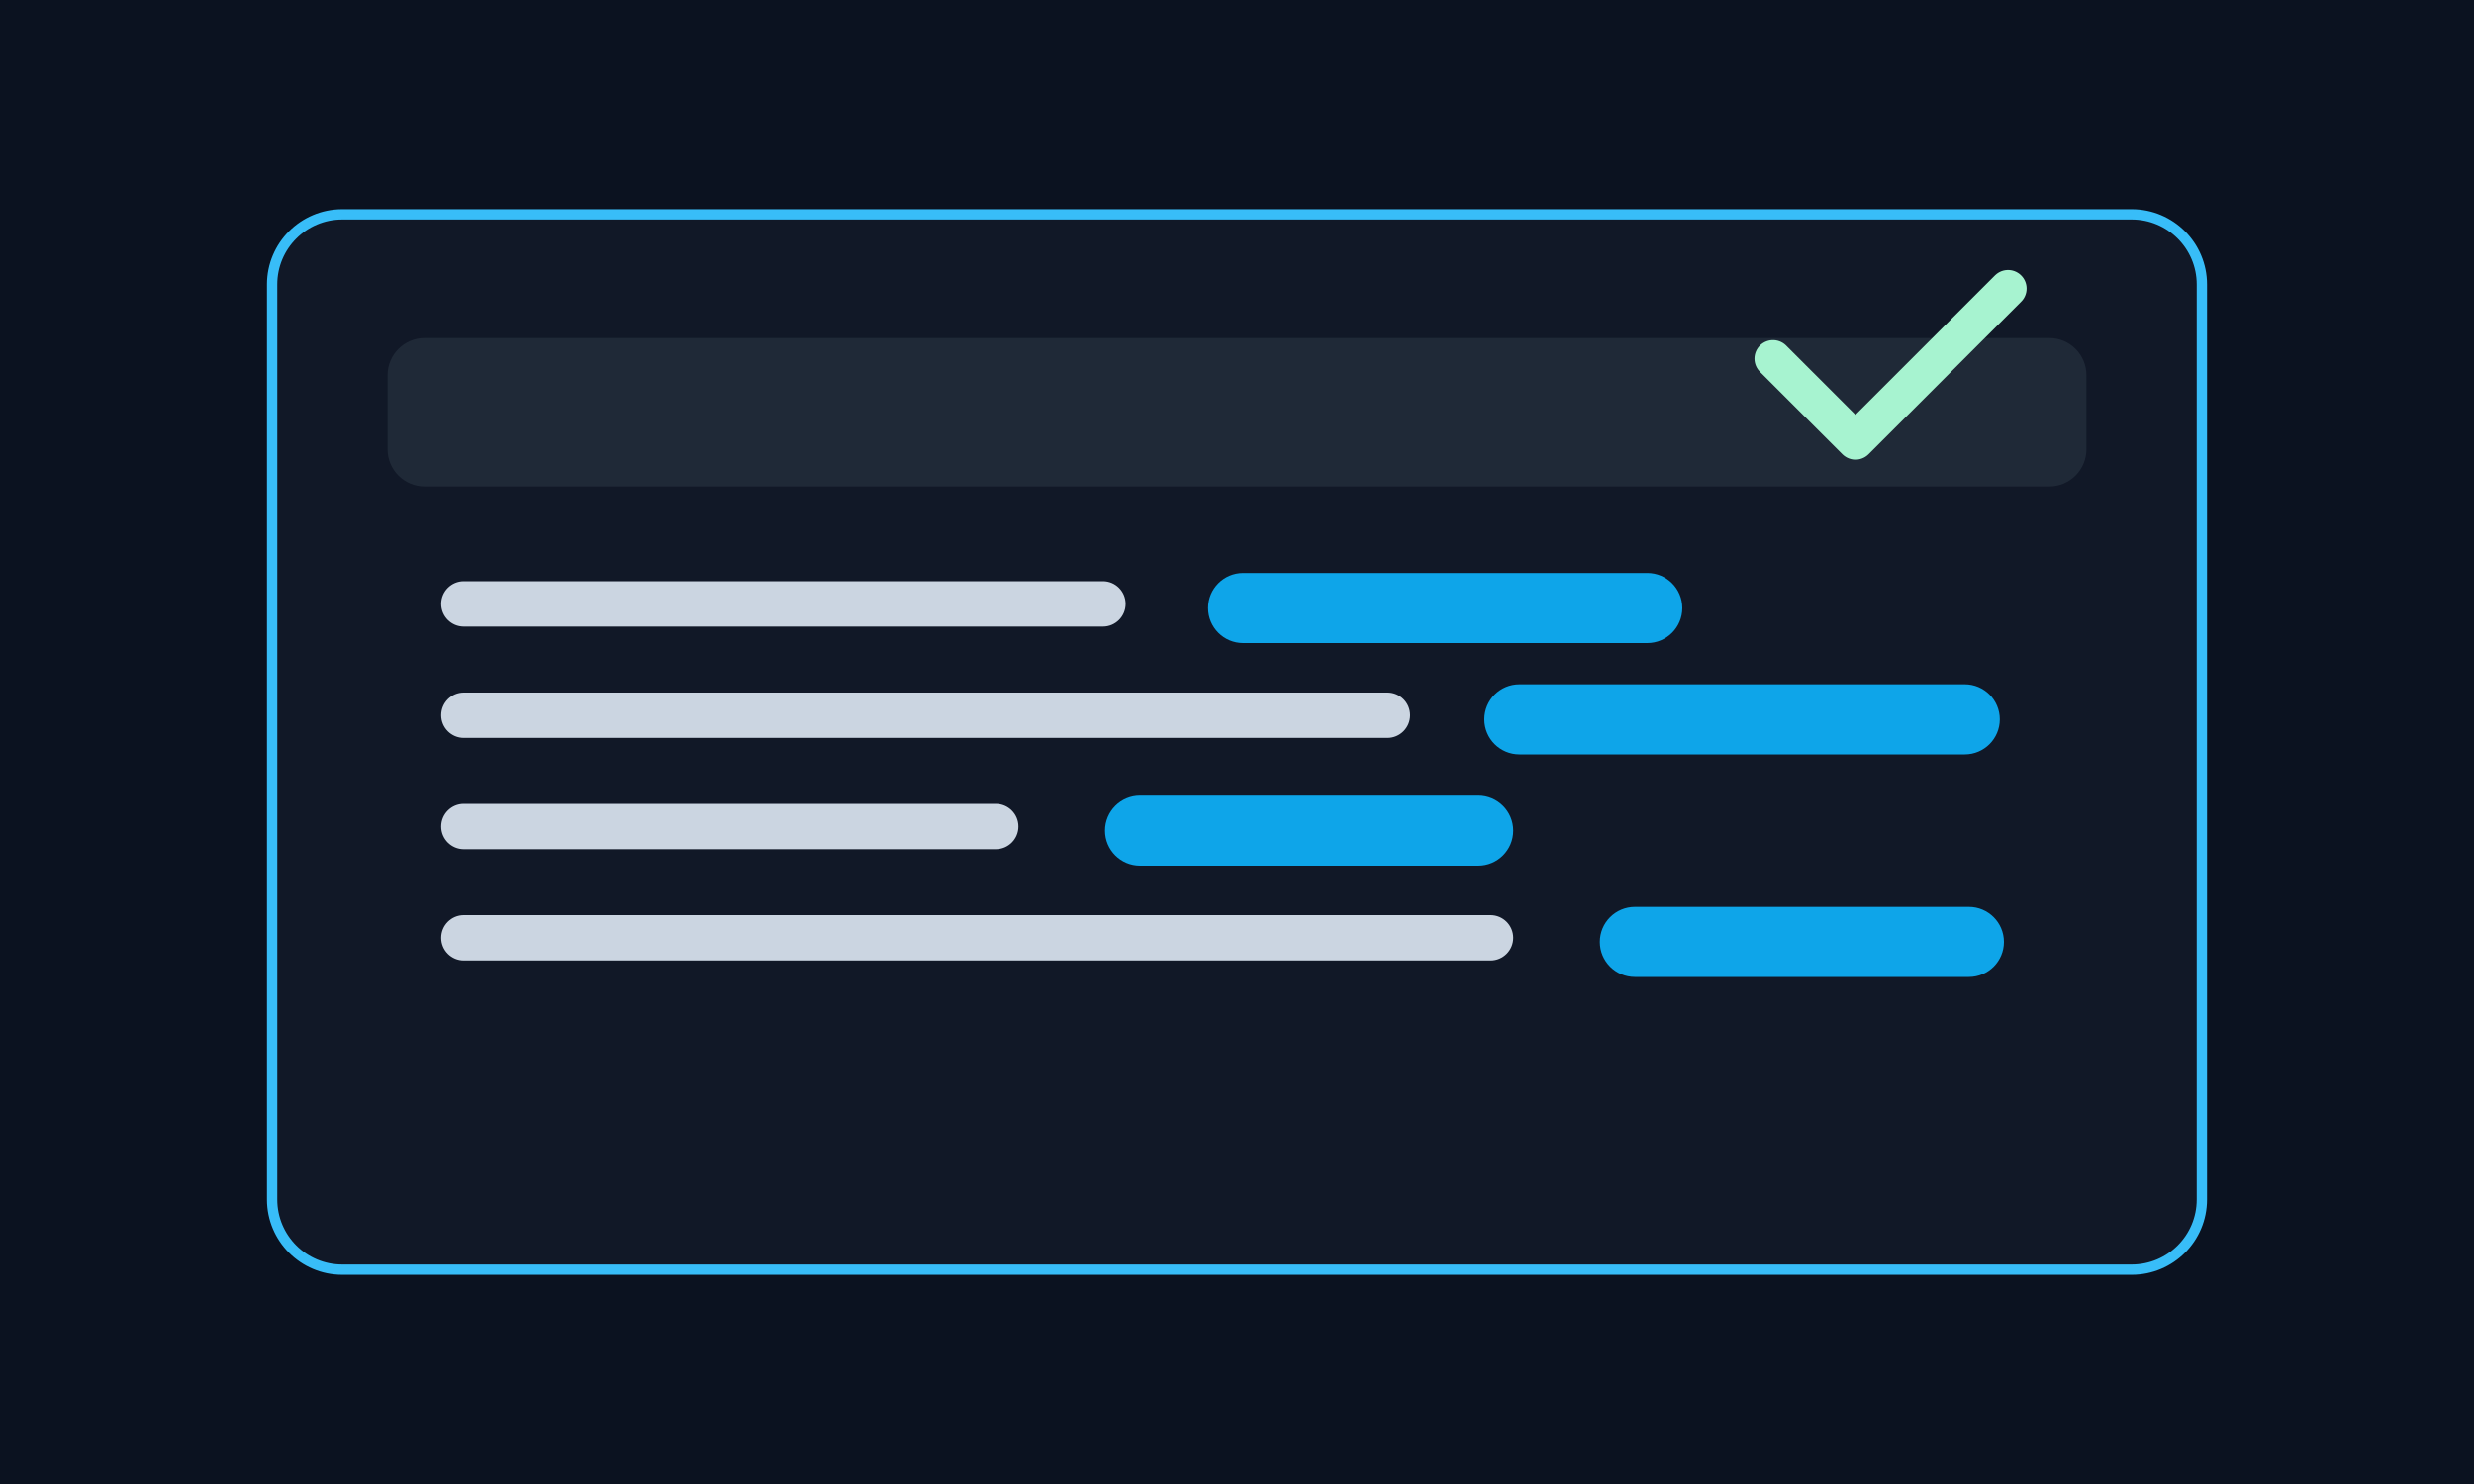
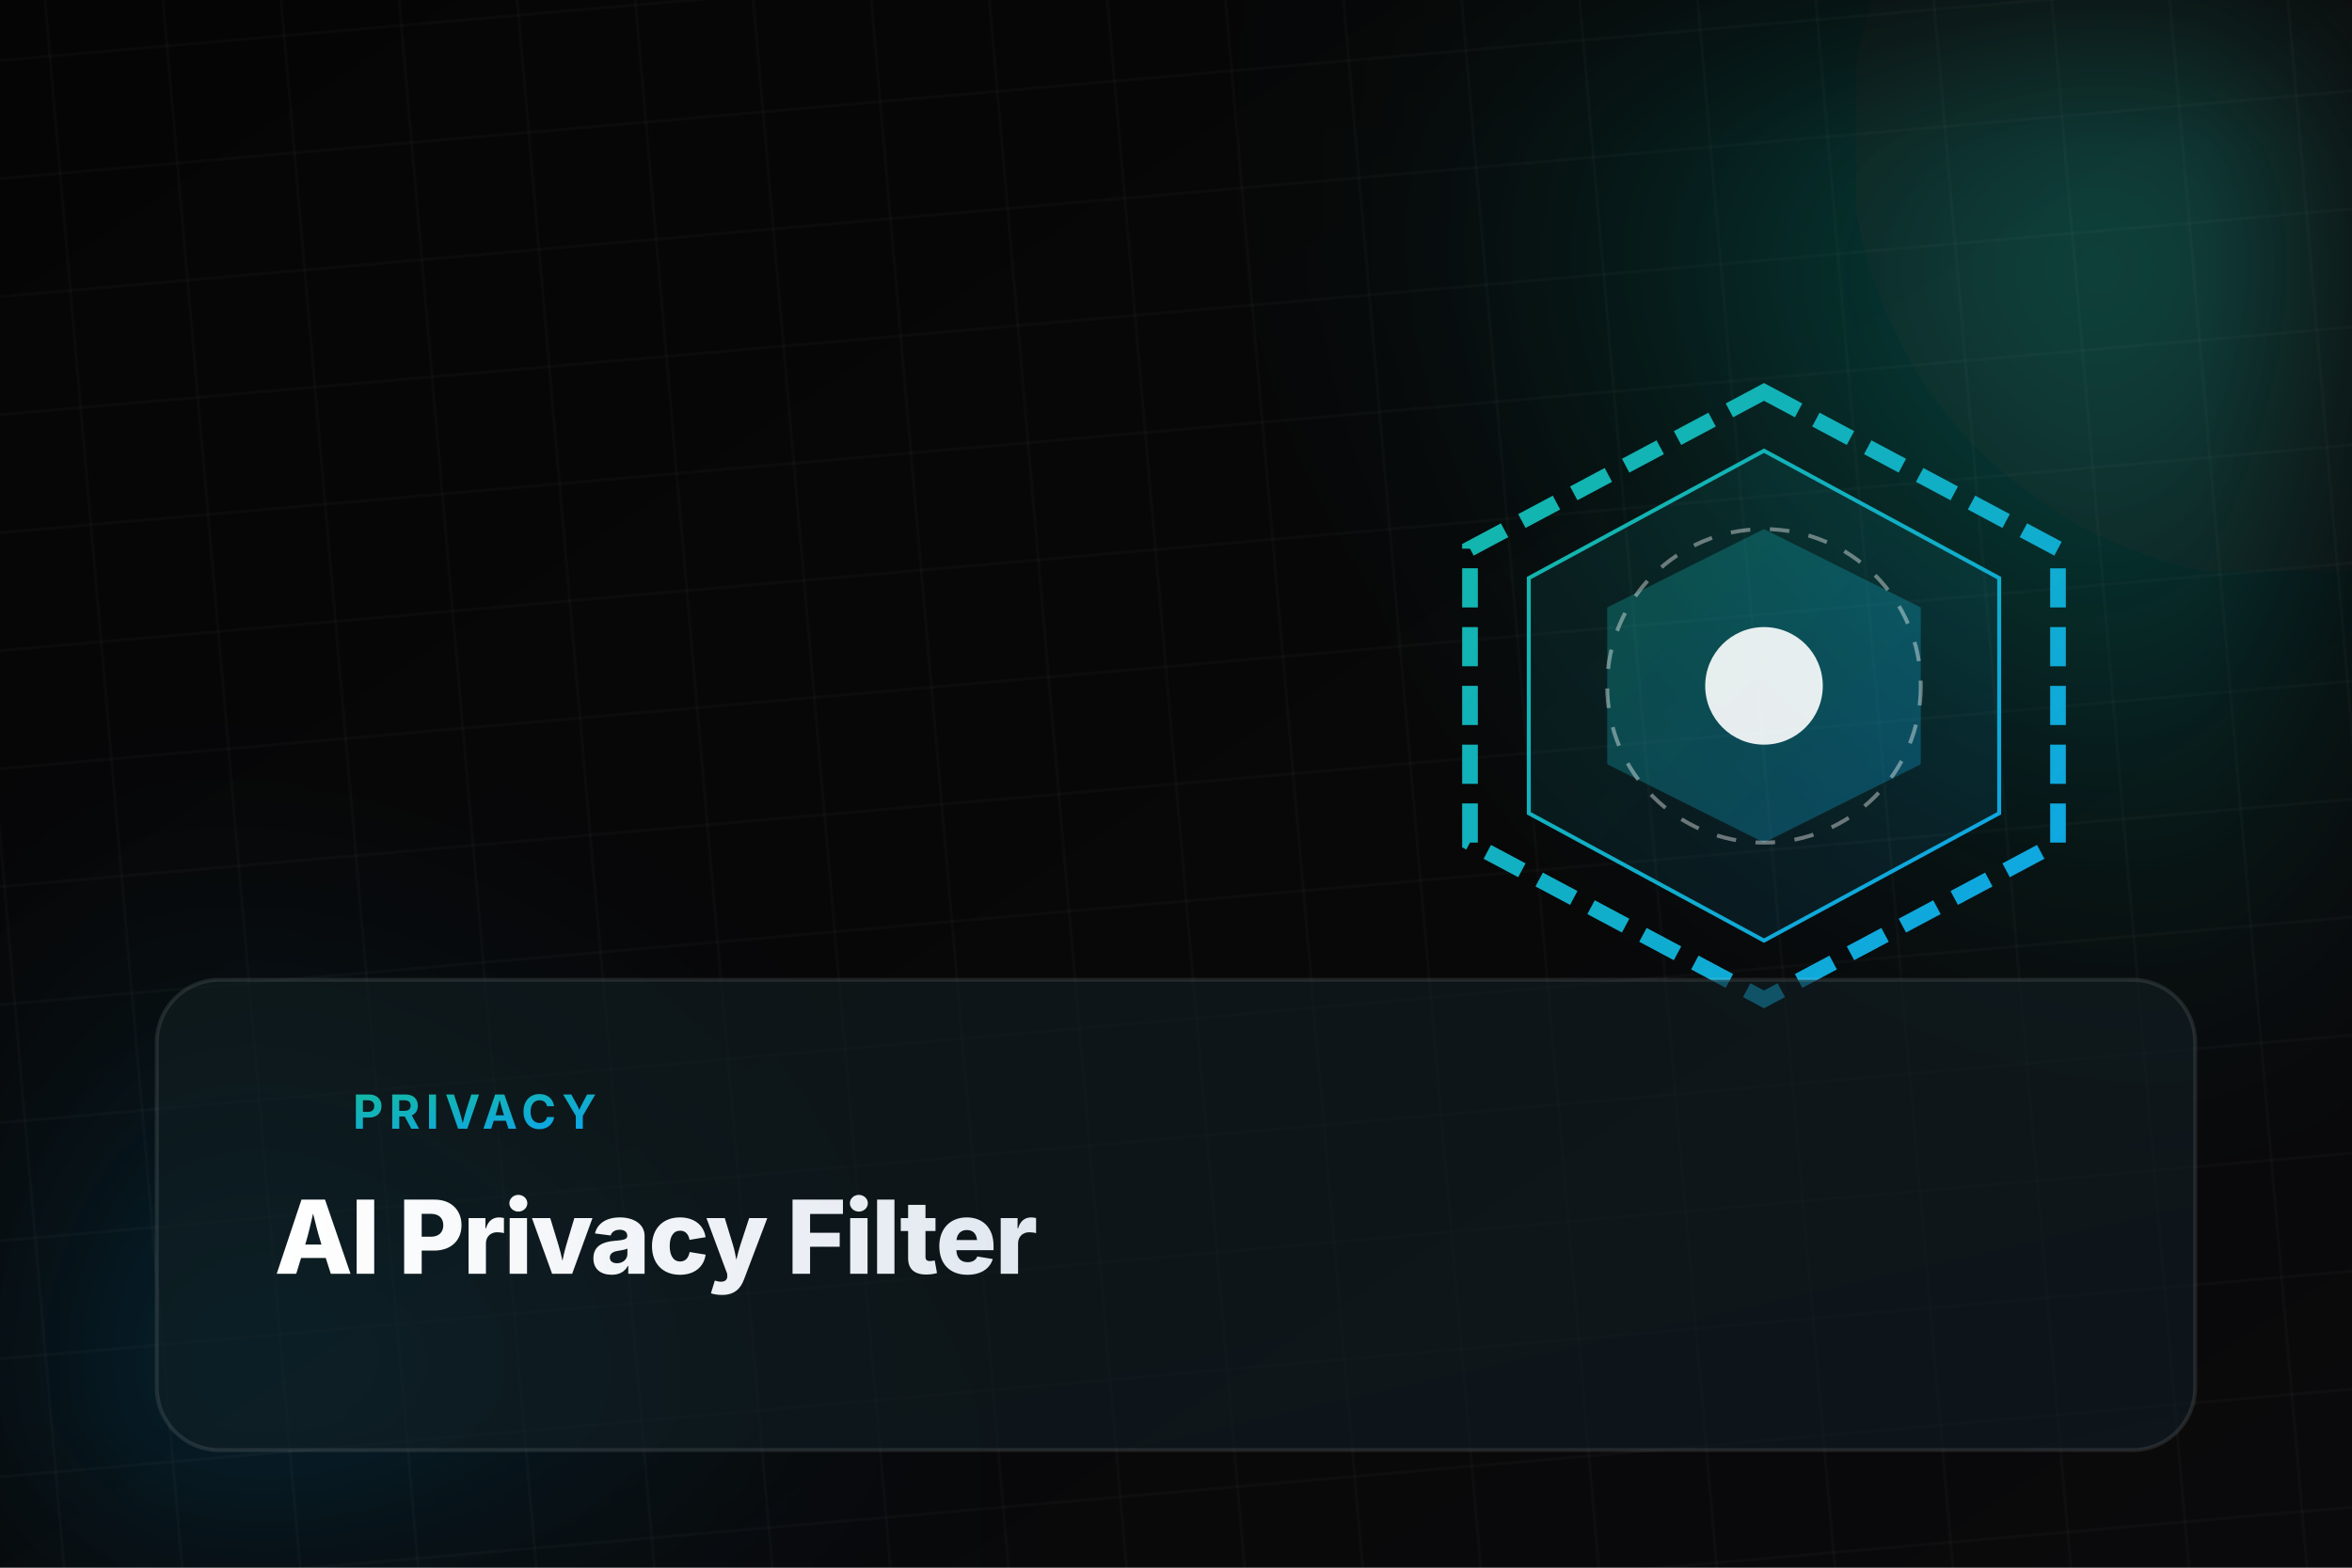
- <svg xmlns="http://www.w3.org/2000/svg" width="1200" height="720" viewBox="0 0 1200 720" fill="none" role="img" aria-label="PII privacy filter">
-   <rect width="1200" height="720" fill="#0B1220" />
-   <rect x="132" y="104" width="936" height="512" rx="34" fill="#111827" stroke="#38BDF8" stroke-width="5" />
-   <rect x="188" y="164" width="824" height="72" rx="18" fill="#1F2937" />
-   <g fill="#CBD5E1">
-     <rect x="214" y="282" width="332" height="22" rx="11" />
-     <rect x="214" y="336" width="470" height="22" rx="11" />
-     <rect x="214" y="390" width="280" height="22" rx="11" />
-     <rect x="214" y="444" width="520" height="22" rx="11" />
+ <svg xmlns="http://www.w3.org/2000/svg" viewBox="0 0 1200 800" width="1200" height="800">
+   <defs>
+     <linearGradient id="bg" x1="0%" y1="0%" x2="100%" y2="100%">
+       <stop offset="0%" stop-color="#050505" />
+       <stop offset="100%" stop-color="#0a0a0c" />
+     </linearGradient>
+     <radialGradient id="glow1" cx="80%" cy="30%" r="50%">
+       <stop offset="0%" stop-color="#14b8a6" stop-opacity="0.5" />
+       <stop offset="100%" stop-color="#14b8a6" stop-opacity="0" />
+     </radialGradient>
+     <radialGradient id="glow2" cx="20%" cy="80%" r="50%">
+       <stop offset="0%" stop-color="#0ea5e9" stop-opacity="0.3" />
+       <stop offset="100%" stop-color="#0ea5e9" stop-opacity="0" />
+     </radialGradient>
+     <linearGradient id="text-grad" x1="0%" y1="0%" x2="100%" y2="0%">
+       <stop offset="0%" stop-color="#ffffff" />
+       <stop offset="100%" stop-color="#e2e8f0" />
+     </linearGradient>
+     <linearGradient id="accent" x1="0%" y1="0%" x2="100%" y2="100%">
+       <stop offset="0%" stop-color="#14b8a6" />
+       <stop offset="100%" stop-color="#0ea5e9" />
+     </linearGradient>
+     <filter id="blur" x="-50%" y="-50%" width="200%" height="200%">
+       <feGaussianBlur stdDeviation="80" />
+     </filter>
+   </defs>
+   <rect width="1200" height="800" fill="url(#bg)" />
+   <circle cx="900" cy="250" r="450" fill="url(#glow1)" filter="url(#blur)" />
+   <circle cx="300" cy="600" r="350" fill="url(#glow2)" filter="url(#blur)" />
+   <g stroke="#ffffff" stroke-opacity="0.02" stroke-width="1.5" transform="rotate(-5, 600, 400)">
+     <path d="M0 -200 V1000" />
+     <path d="M60 -200 V1000" />
+     <path d="M120 -200 V1000" />
+     <path d="M180 -200 V1000" />
+     <path d="M240 -200 V1000" />
+     <path d="M300 -200 V1000" />
+     <path d="M360 -200 V1000" />
+     <path d="M420 -200 V1000" />
+     <path d="M480 -200 V1000" />
+     <path d="M540 -200 V1000" />
+     <path d="M600 -200 V1000" />
+     <path d="M660 -200 V1000" />
+     <path d="M720 -200 V1000" />
+     <path d="M780 -200 V1000" />
+     <path d="M840 -200 V1000" />
+     <path d="M900 -200 V1000" />
+     <path d="M960 -200 V1000" />
+     <path d="M1020 -200 V1000" />
+     <path d="M1080 -200 V1000" />
+     <path d="M1140 -200 V1000" />
+     <path d="M1200 -200 V1000" />
+     <path d="M1260 -200 V1000" />
+     <path d="M1320 -200 V1000" />
+     <path d="M1380 -200 V1000" />
+     <path d="M-200 -200 H1400" />
+     <path d="M-200 -140 H1400" />
+     <path d="M-200 -80 H1400" />
+     <path d="M-200 -20 H1400" />
+     <path d="M-200 40 H1400" />
+     <path d="M-200 100 H1400" />
+     <path d="M-200 160 H1400" />
+     <path d="M-200 220 H1400" />
+     <path d="M-200 280 H1400" />
+     <path d="M-200 340 H1400" />
+     <path d="M-200 400 H1400" />
+     <path d="M-200 460 H1400" />
+     <path d="M-200 520 H1400" />
+     <path d="M-200 580 H1400" />
+     <path d="M-200 640 H1400" />
+     <path d="M-200 700 H1400" />
+     <path d="M-200 760 H1400" />
+     <path d="M-200 820 H1400" />
+     <path d="M-200 880 H1400" />
+     <path d="M-200 940 H1400" />
  </g>
-   <g fill="#0EA5E9">
-     <rect x="586" y="278" width="230" height="34" rx="17" />
-     <rect x="720" y="332" width="250" height="34" rx="17" />
-     <rect x="536" y="386" width="198" height="34" rx="17" />
-     <rect x="776" y="440" width="196" height="34" rx="17" />
+   <g transform="translate(650, 150)">
+     <path d="M250 50 L400 130 V280 L250 360 L100 280 V130 Z" fill="none" stroke="url(#accent)" stroke-width="8" stroke-dasharray="20 10" />
+     <path d="M250 80 L370 145 V265 L250 330 L130 265 V145 Z" fill="url(#accent)" fill-opacity="0.1" stroke="url(#accent)" stroke-width="2" />
+     <path d="M250 120 L330 160 V240 L250 280 L170 240 V160 Z" fill="url(#accent)" fill-opacity="0.3" />
+     <circle cx="250" cy="200" r="30" fill="#ffffff" fill-opacity="0.9" />
+     <circle cx="250" cy="200" r="80" fill="none" stroke="#ffffff" stroke-opacity="0.4" stroke-width="2" stroke-dasharray="10 10" />
  </g>
-   <path d="M860 174L900 214L974 140" stroke="#A7F3D0" stroke-width="18" stroke-linecap="round" stroke-linejoin="round" />
+   <g transform="translate(80, 500)">
+     <rect width="1040" height="240" rx="32" fill="#111115" fill-opacity="0.6" stroke="#ffffff" stroke-opacity="0.1" stroke-width="2" />
+     <rect x="0" y="0" width="1040" height="240" rx="32" fill="url(#accent)" fill-opacity="0.05" />
+     <path d="M 60 70 L 80 70" stroke="url(#accent)" stroke-width="6" stroke-linecap="round" />
+     <text x="100" y="76" fill="url(#accent)" font-family="Inter, system-ui, sans-serif" font-weight="700" font-size="24" letter-spacing="3">PRIVACY</text>
+     <text x="60" y="150" fill="url(#text-grad)" font-family="Inter, system-ui, sans-serif" font-weight="800" font-size="52" letter-spacing="-1">AI Privacy Filter</text>
+   </g>
</svg>
